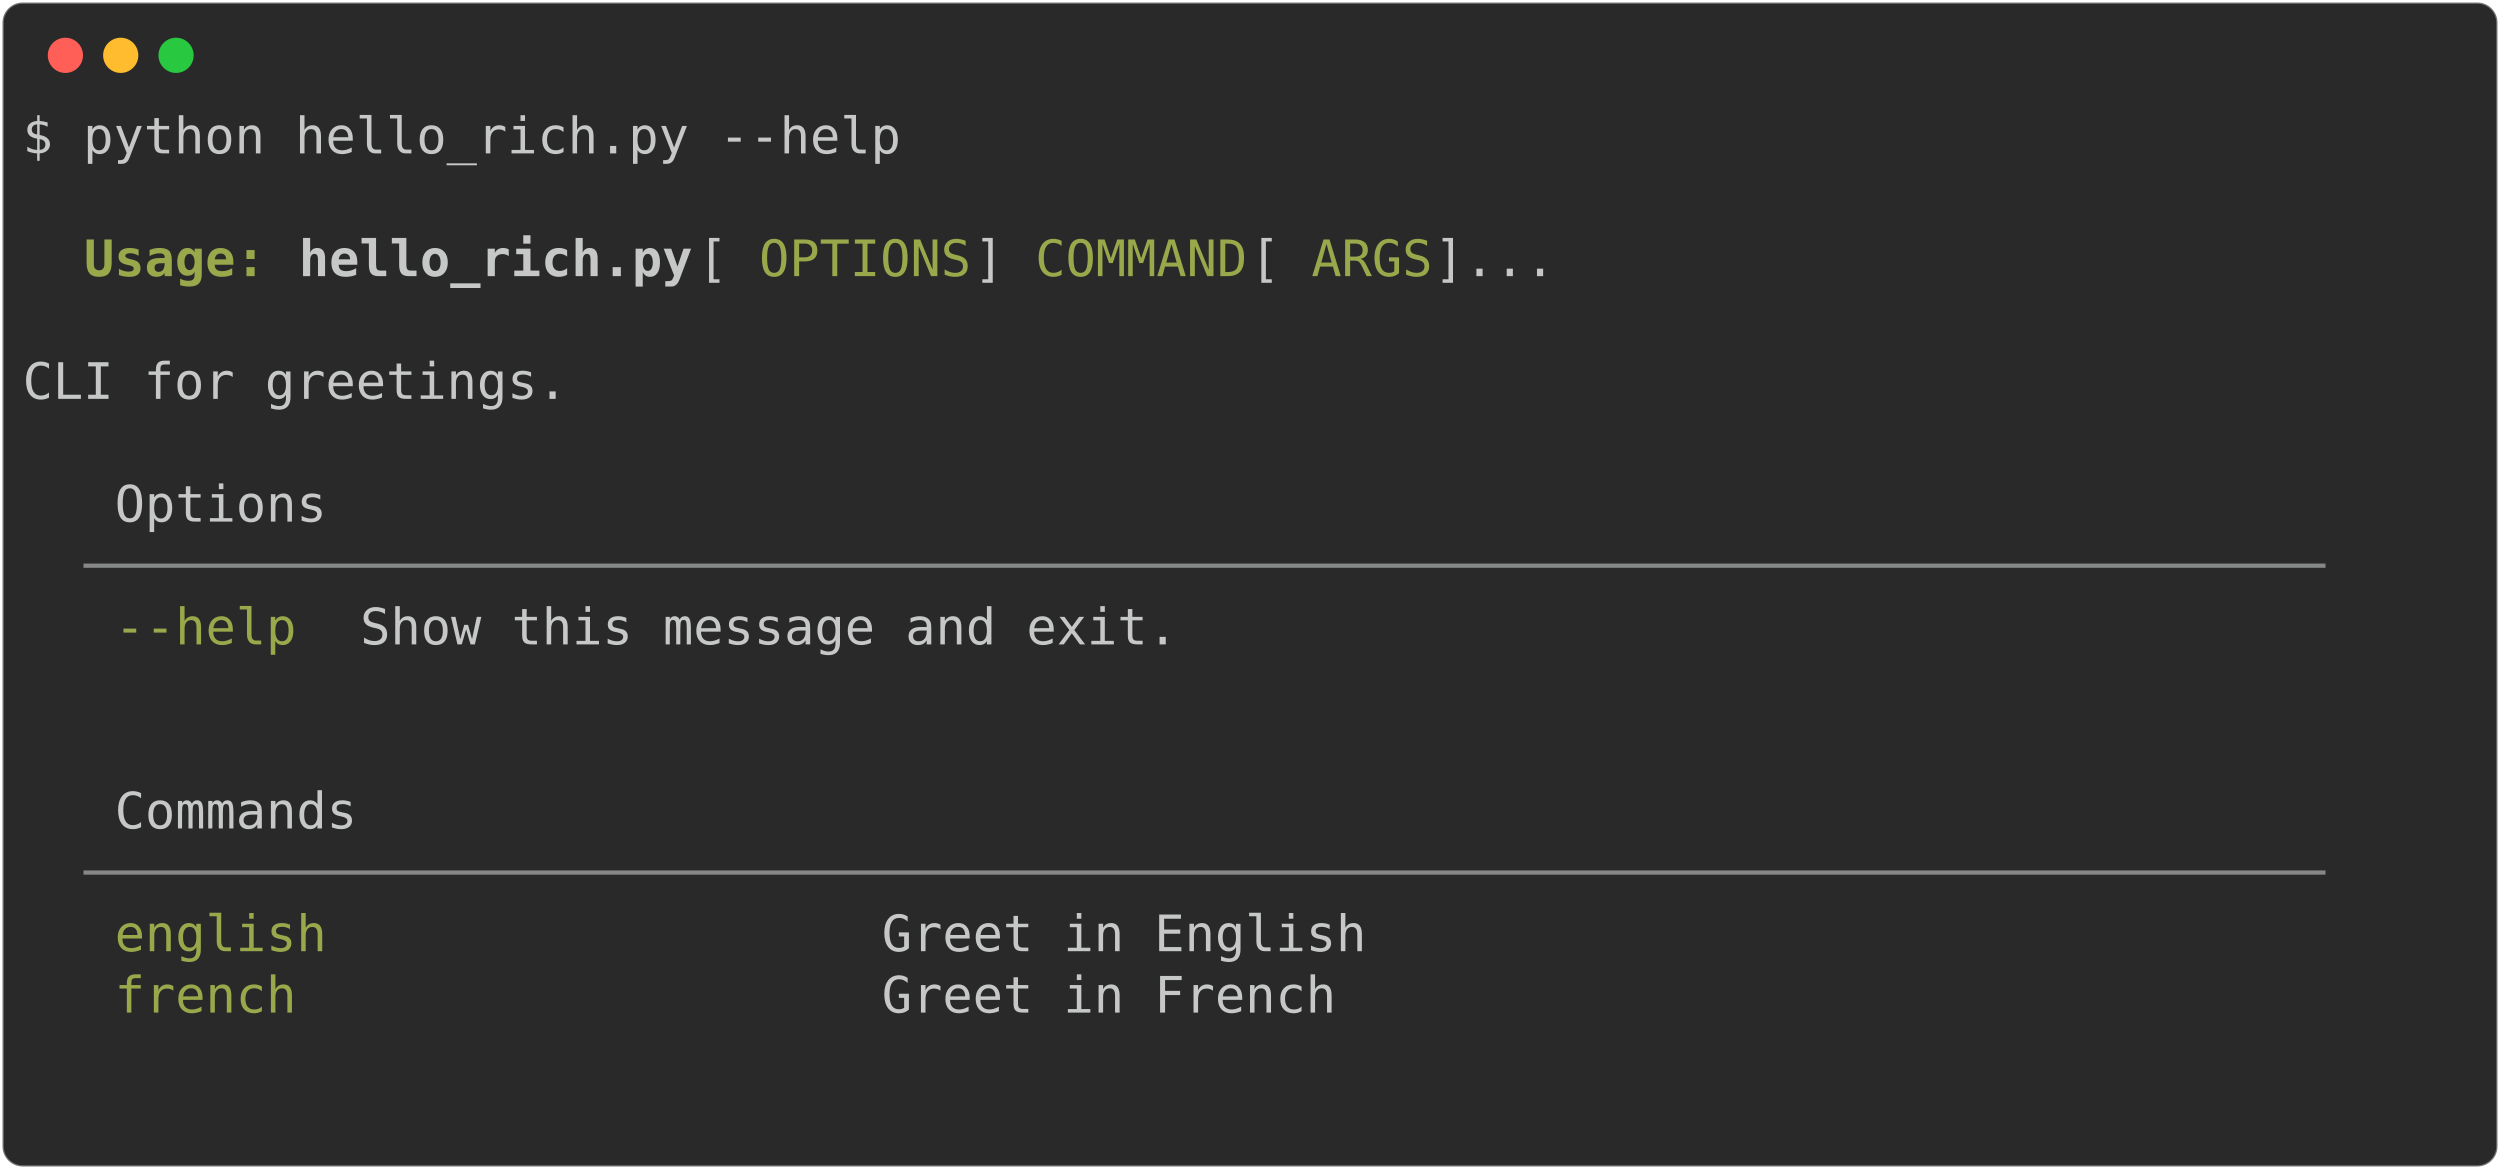
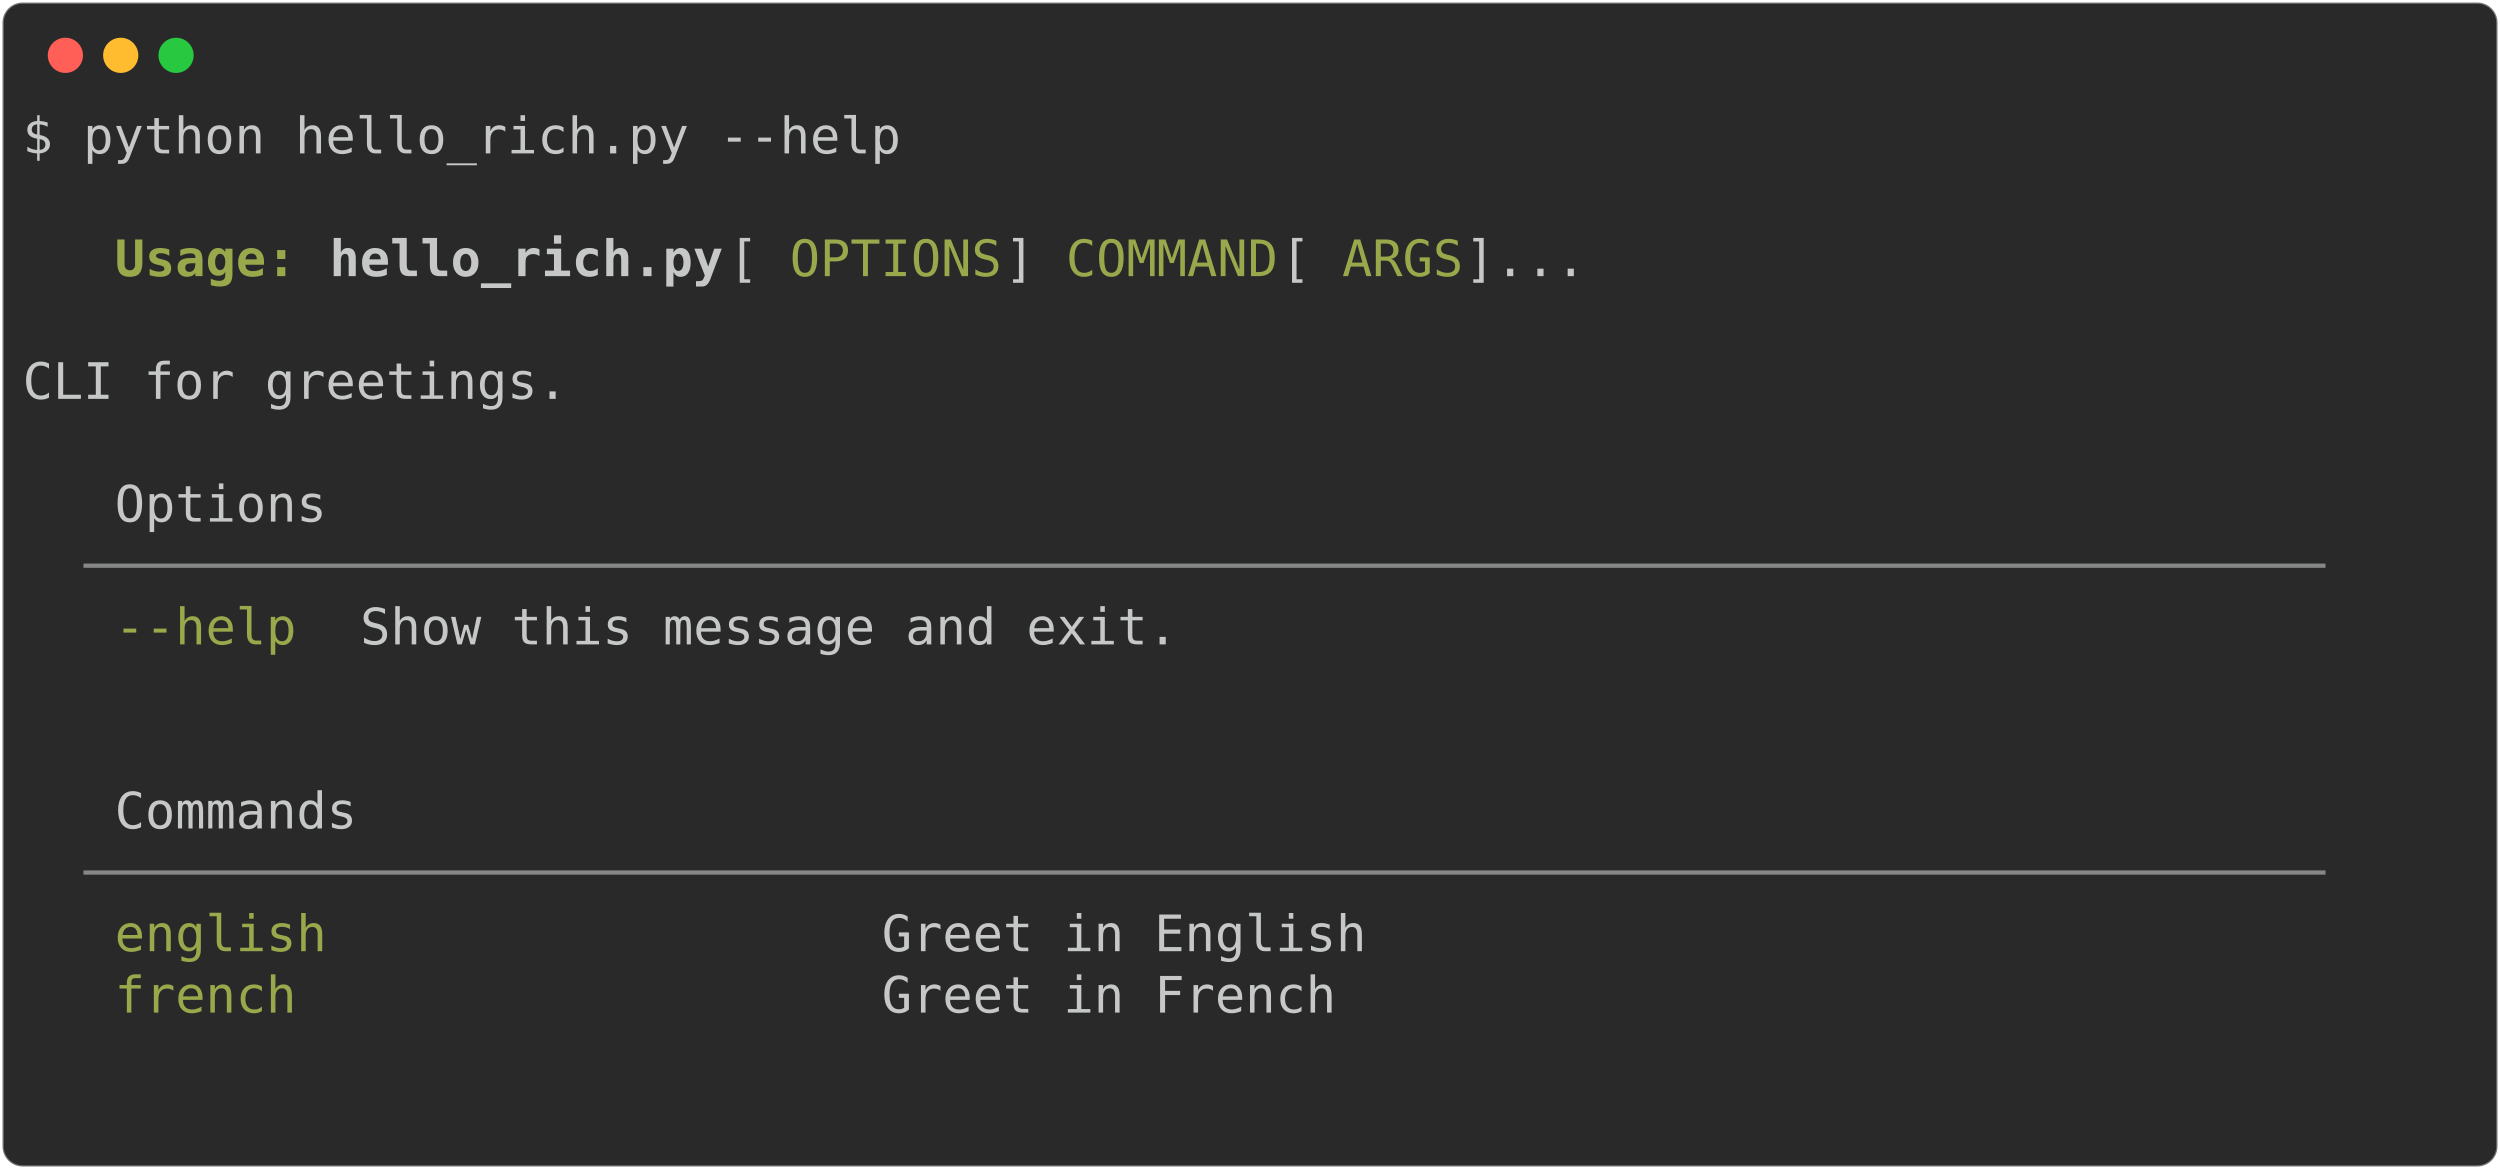
<svg xmlns="http://www.w3.org/2000/svg" class="rich-terminal" viewBox="0 0 994 464.8">
  <style>

    @font-face {
        font-family: "Fira Code";
        src: local("FiraCode-Regular"),
                url("https://cdnjs.cloudflare.com/ajax/libs/firacode/6.2.0/woff2/FiraCode-Regular.woff2") format("woff2"),
                url("https://cdnjs.cloudflare.com/ajax/libs/firacode/6.2.0/woff/FiraCode-Regular.woff") format("woff");
        font-style: normal;
        font-weight: 400;
    }
    @font-face {
        font-family: "Fira Code";
        src: local("FiraCode-Bold"),
                url("https://cdnjs.cloudflare.com/ajax/libs/firacode/6.2.0/woff2/FiraCode-Bold.woff2") format("woff2"),
                url("https://cdnjs.cloudflare.com/ajax/libs/firacode/6.2.0/woff/FiraCode-Bold.woff") format("woff");
        font-style: bold;
        font-weight: 700;
    }

-     .terminal-166207172-matrix {
+     .terminal-2832932548-matrix {
        font-family: Fira Code, monospace;
        font-size: 20px;
        line-height: 24.4px;
        font-variant-east-asian: full-width;
    }

-     .terminal-166207172-title {
+     .terminal-2832932548-title {
        font-size: 18px;
        font-weight: bold;
        font-family: arial;
    }

-     .terminal-166207172-r1 { fill: #c5c8c6 }
- .terminal-166207172-r2 { fill: #98a84b;font-weight: bold }
- .terminal-166207172-r3 { fill: #c5c8c6;font-weight: bold }
- .terminal-166207172-r4 { fill: #98a84b }
- .terminal-166207172-r5 { fill: #868887 }
+     .terminal-2832932548-r1 { fill: #c5c8c6 }
+ .terminal-2832932548-r2 { fill: #98a84b;font-weight: bold }
+ .terminal-2832932548-r3 { fill: #c5c8c6;font-weight: bold }
+ .terminal-2832932548-r4 { fill: #98a84b }
+ .terminal-2832932548-r5 { fill: #868887 }
    </style>
  <defs>
-     <clipPath id="terminal-166207172-clip-terminal">
+     <clipPath id="terminal-2832932548-clip-terminal">
      <rect x="0" y="0" width="975.0" height="413.8" />
    </clipPath>
-     <clipPath id="terminal-166207172-line-0">
+     <clipPath id="terminal-2832932548-line-0">
      <rect x="0" y="1.5" width="976" height="24.65" />
    </clipPath>
-     <clipPath id="terminal-166207172-line-1">
+     <clipPath id="terminal-2832932548-line-1">
      <rect x="0" y="25.9" width="976" height="24.65" />
    </clipPath>
-     <clipPath id="terminal-166207172-line-2">
+     <clipPath id="terminal-2832932548-line-2">
      <rect x="0" y="50.3" width="976" height="24.65" />
    </clipPath>
-     <clipPath id="terminal-166207172-line-3">
+     <clipPath id="terminal-2832932548-line-3">
      <rect x="0" y="74.7" width="976" height="24.65" />
    </clipPath>
-     <clipPath id="terminal-166207172-line-4">
+     <clipPath id="terminal-2832932548-line-4">
      <rect x="0" y="99.1" width="976" height="24.65" />
    </clipPath>
-     <clipPath id="terminal-166207172-line-5">
+     <clipPath id="terminal-2832932548-line-5">
      <rect x="0" y="123.5" width="976" height="24.65" />
    </clipPath>
-     <clipPath id="terminal-166207172-line-6">
+     <clipPath id="terminal-2832932548-line-6">
      <rect x="0" y="147.9" width="976" height="24.65" />
    </clipPath>
-     <clipPath id="terminal-166207172-line-7">
+     <clipPath id="terminal-2832932548-line-7">
      <rect x="0" y="172.3" width="976" height="24.65" />
    </clipPath>
-     <clipPath id="terminal-166207172-line-8">
+     <clipPath id="terminal-2832932548-line-8">
      <rect x="0" y="196.7" width="976" height="24.65" />
    </clipPath>
-     <clipPath id="terminal-166207172-line-9">
+     <clipPath id="terminal-2832932548-line-9">
      <rect x="0" y="221.1" width="976" height="24.65" />
    </clipPath>
-     <clipPath id="terminal-166207172-line-10">
+     <clipPath id="terminal-2832932548-line-10">
      <rect x="0" y="245.5" width="976" height="24.65" />
    </clipPath>
-     <clipPath id="terminal-166207172-line-11">
+     <clipPath id="terminal-2832932548-line-11">
      <rect x="0" y="269.9" width="976" height="24.65" />
    </clipPath>
-     <clipPath id="terminal-166207172-line-12">
+     <clipPath id="terminal-2832932548-line-12">
      <rect x="0" y="294.3" width="976" height="24.65" />
    </clipPath>
-     <clipPath id="terminal-166207172-line-13">
+     <clipPath id="terminal-2832932548-line-13">
      <rect x="0" y="318.7" width="976" height="24.65" />
    </clipPath>
-     <clipPath id="terminal-166207172-line-14">
+     <clipPath id="terminal-2832932548-line-14">
      <rect x="0" y="343.1" width="976" height="24.65" />
    </clipPath>
-     <clipPath id="terminal-166207172-line-15">
+     <clipPath id="terminal-2832932548-line-15">
      <rect x="0" y="367.5" width="976" height="24.65" />
    </clipPath>
  </defs>
  <rect fill="#292929" stroke="rgba(255,255,255,0.35)" stroke-width="1" x="1" y="1" width="992" height="462.8" rx="8" />
  <g transform="translate(26,22)">
    <circle cx="0" cy="0" r="7" fill="#ff5f57" />
    <circle cx="22" cy="0" r="7" fill="#febc2e" />
    <circle cx="44" cy="0" r="7" fill="#28c840" />
  </g>
-   <g transform="translate(9, 41)" clip-path="url(#terminal-166207172-clip-terminal)">
-     <g class="terminal-166207172-matrix">
-       <text class="terminal-166207172-r1" x="0" y="20" textLength="353.8" clip-path="url(#terminal-166207172-line-0)">$ python hello_rich.py --help</text>
-       <text class="terminal-166207172-r1" x="976" y="20" textLength="12.2" clip-path="url(#terminal-166207172-line-0)">
+   <g transform="translate(9, 41)" clip-path="url(#terminal-2832932548-clip-terminal)">
+     <g class="terminal-2832932548-matrix">
+       <text class="terminal-2832932548-r1" x="0" y="20" textLength="353.8" clip-path="url(#terminal-2832932548-line-0)">$ python hello_rich.py --help</text>
+       <text class="terminal-2832932548-r1" x="976" y="20" textLength="12.2" clip-path="url(#terminal-2832932548-line-0)">
</text>
-       <text class="terminal-166207172-r1" x="976" y="44.4" textLength="12.2" clip-path="url(#terminal-166207172-line-1)">
+       <text class="terminal-2832932548-r1" x="976" y="44.4" textLength="12.2" clip-path="url(#terminal-2832932548-line-1)">
</text>
-       <text class="terminal-166207172-r2" x="24.4" y="68.8" textLength="73.2" clip-path="url(#terminal-166207172-line-2)">Usage:</text>
-       <text class="terminal-166207172-r3" x="109.8" y="68.8" textLength="158.6" clip-path="url(#terminal-166207172-line-2)">hello_rich.py</text>
-       <text class="terminal-166207172-r1" x="268.4" y="68.8" textLength="24.4" clip-path="url(#terminal-166207172-line-2)"> [</text>
-       <text class="terminal-166207172-r4" x="292.8" y="68.8" textLength="85.4" clip-path="url(#terminal-166207172-line-2)">OPTIONS</text>
-       <text class="terminal-166207172-r1" x="378.2" y="68.8" textLength="24.4" clip-path="url(#terminal-166207172-line-2)">] </text>
-       <text class="terminal-166207172-r4" x="402.6" y="68.8" textLength="85.4" clip-path="url(#terminal-166207172-line-2)">COMMAND</text>
-       <text class="terminal-166207172-r1" x="488" y="68.8" textLength="24.4" clip-path="url(#terminal-166207172-line-2)"> [</text>
-       <text class="terminal-166207172-r4" x="512.4" y="68.8" textLength="48.8" clip-path="url(#terminal-166207172-line-2)">ARGS</text>
-       <text class="terminal-166207172-r1" x="561.2" y="68.8" textLength="414.8" clip-path="url(#terminal-166207172-line-2)">]...                              </text>
-       <text class="terminal-166207172-r1" x="976" y="68.8" textLength="12.2" clip-path="url(#terminal-166207172-line-2)">
+       <text class="terminal-2832932548-r2" x="36.6" y="68.8" textLength="73.2" clip-path="url(#terminal-2832932548-line-2)">Usage:</text>
+       <text class="terminal-2832932548-r3" x="122" y="68.8" textLength="158.6" clip-path="url(#terminal-2832932548-line-2)">hello_rich.py</text>
+       <text class="terminal-2832932548-r1" x="280.6" y="68.8" textLength="24.4" clip-path="url(#terminal-2832932548-line-2)"> [</text>
+       <text class="terminal-2832932548-r4" x="305" y="68.8" textLength="85.4" clip-path="url(#terminal-2832932548-line-2)">OPTIONS</text>
+       <text class="terminal-2832932548-r1" x="390.4" y="68.8" textLength="24.4" clip-path="url(#terminal-2832932548-line-2)">] </text>
+       <text class="terminal-2832932548-r4" x="414.8" y="68.8" textLength="85.4" clip-path="url(#terminal-2832932548-line-2)">COMMAND</text>
+       <text class="terminal-2832932548-r1" x="500.2" y="68.8" textLength="24.4" clip-path="url(#terminal-2832932548-line-2)"> [</text>
+       <text class="terminal-2832932548-r4" x="524.6" y="68.8" textLength="48.8" clip-path="url(#terminal-2832932548-line-2)">ARGS</text>
+       <text class="terminal-2832932548-r1" x="573.4" y="68.8" textLength="402.6" clip-path="url(#terminal-2832932548-line-2)">]...                             </text>
+       <text class="terminal-2832932548-r1" x="976" y="68.8" textLength="12.2" clip-path="url(#terminal-2832932548-line-2)">
</text>
-       <text class="terminal-166207172-r1" x="976" y="93.2" textLength="12.2" clip-path="url(#terminal-166207172-line-3)">
+       <text class="terminal-2832932548-r1" x="976" y="93.2" textLength="12.2" clip-path="url(#terminal-2832932548-line-3)">
</text>
-       <text class="terminal-166207172-r1" x="0" y="117.6" textLength="976" clip-path="url(#terminal-166207172-line-4)">  CLI for greetings.                                                            </text>
-       <text class="terminal-166207172-r1" x="976" y="117.6" textLength="12.2" clip-path="url(#terminal-166207172-line-4)">
+       <text class="terminal-2832932548-r1" x="0" y="117.6" textLength="976" clip-path="url(#terminal-2832932548-line-4)">   CLI for greetings.                                                           </text>
+       <text class="terminal-2832932548-r1" x="976" y="117.6" textLength="12.2" clip-path="url(#terminal-2832932548-line-4)">
</text>
-       <text class="terminal-166207172-r1" x="976" y="142" textLength="12.2" clip-path="url(#terminal-166207172-line-5)">
+       <text class="terminal-2832932548-r1" x="976" y="142" textLength="12.2" clip-path="url(#terminal-2832932548-line-5)">
</text>
-       <text class="terminal-166207172-r1" x="36.6" y="166.4" textLength="85.4" clip-path="url(#terminal-166207172-line-6)">Options</text>
-       <text class="terminal-166207172-r1" x="976" y="166.4" textLength="12.2" clip-path="url(#terminal-166207172-line-6)">
+       <text class="terminal-2832932548-r1" x="36.6" y="166.4" textLength="85.4" clip-path="url(#terminal-2832932548-line-6)">Options</text>
+       <text class="terminal-2832932548-r1" x="976" y="166.4" textLength="12.2" clip-path="url(#terminal-2832932548-line-6)">
</text>
-       <text class="terminal-166207172-r5" x="24.4" y="190.8" textLength="927.2" clip-path="url(#terminal-166207172-line-7)"> ────────────────────────────────────────────────────────────────────────── </text>
-       <text class="terminal-166207172-r1" x="976" y="190.8" textLength="12.2" clip-path="url(#terminal-166207172-line-7)">
+       <text class="terminal-2832932548-r5" x="24.4" y="190.8" textLength="927.2" clip-path="url(#terminal-2832932548-line-7)"> ────────────────────────────────────────────────────────────────────────── </text>
+       <text class="terminal-2832932548-r1" x="976" y="190.8" textLength="12.2" clip-path="url(#terminal-2832932548-line-7)">
</text>
-       <text class="terminal-166207172-r4" x="36.6" y="215.2" textLength="73.2" clip-path="url(#terminal-166207172-line-8)">--help</text>
-       <text class="terminal-166207172-r1" x="134.2" y="215.2" textLength="805.2" clip-path="url(#terminal-166207172-line-8)"> Show this message and exit.                                      </text>
-       <text class="terminal-166207172-r1" x="976" y="215.2" textLength="12.2" clip-path="url(#terminal-166207172-line-8)">
+       <text class="terminal-2832932548-r4" x="36.6" y="215.2" textLength="73.2" clip-path="url(#terminal-2832932548-line-8)">--help</text>
+       <text class="terminal-2832932548-r1" x="134.2" y="215.2" textLength="805.2" clip-path="url(#terminal-2832932548-line-8)"> Show this message and exit.                                      </text>
+       <text class="terminal-2832932548-r1" x="976" y="215.2" textLength="12.2" clip-path="url(#terminal-2832932548-line-8)">
</text>
-       <text class="terminal-166207172-r1" x="976" y="239.6" textLength="12.2" clip-path="url(#terminal-166207172-line-9)">
+       <text class="terminal-2832932548-r1" x="976" y="239.6" textLength="12.2" clip-path="url(#terminal-2832932548-line-9)">
</text>
-       <text class="terminal-166207172-r1" x="976" y="264" textLength="12.2" clip-path="url(#terminal-166207172-line-10)">
+       <text class="terminal-2832932548-r1" x="976" y="264" textLength="12.2" clip-path="url(#terminal-2832932548-line-10)">
</text>
-       <text class="terminal-166207172-r1" x="36.6" y="288.4" textLength="97.6" clip-path="url(#terminal-166207172-line-11)">Commands</text>
-       <text class="terminal-166207172-r1" x="976" y="288.4" textLength="12.2" clip-path="url(#terminal-166207172-line-11)">
+       <text class="terminal-2832932548-r1" x="36.6" y="288.4" textLength="97.6" clip-path="url(#terminal-2832932548-line-11)">Commands</text>
+       <text class="terminal-2832932548-r1" x="976" y="288.4" textLength="12.2" clip-path="url(#terminal-2832932548-line-11)">
</text>
-       <text class="terminal-166207172-r5" x="24.4" y="312.8" textLength="927.2" clip-path="url(#terminal-166207172-line-12)"> ────────────────────────────────────────────────────────────────────────── </text>
-       <text class="terminal-166207172-r1" x="976" y="312.8" textLength="12.2" clip-path="url(#terminal-166207172-line-12)">
+       <text class="terminal-2832932548-r5" x="24.4" y="312.8" textLength="927.2" clip-path="url(#terminal-2832932548-line-12)"> ────────────────────────────────────────────────────────────────────────── </text>
+       <text class="terminal-2832932548-r1" x="976" y="312.8" textLength="12.2" clip-path="url(#terminal-2832932548-line-12)">
</text>
-       <text class="terminal-166207172-r4" x="36.6" y="337.2" textLength="280.6" clip-path="url(#terminal-166207172-line-13)">english                </text>
-       <text class="terminal-166207172-r1" x="341.6" y="337.2" textLength="597.8" clip-path="url(#terminal-166207172-line-13)"> Greet in English                                </text>
-       <text class="terminal-166207172-r1" x="976" y="337.2" textLength="12.2" clip-path="url(#terminal-166207172-line-13)">
+       <text class="terminal-2832932548-r4" x="36.6" y="337.2" textLength="280.6" clip-path="url(#terminal-2832932548-line-13)">english                </text>
+       <text class="terminal-2832932548-r1" x="341.6" y="337.2" textLength="597.8" clip-path="url(#terminal-2832932548-line-13)"> Greet in English                                </text>
+       <text class="terminal-2832932548-r1" x="976" y="337.2" textLength="12.2" clip-path="url(#terminal-2832932548-line-13)">
</text>
-       <text class="terminal-166207172-r4" x="36.6" y="361.6" textLength="280.6" clip-path="url(#terminal-166207172-line-14)">french                 </text>
-       <text class="terminal-166207172-r1" x="341.6" y="361.6" textLength="597.8" clip-path="url(#terminal-166207172-line-14)"> Greet in French                                 </text>
-       <text class="terminal-166207172-r1" x="976" y="361.6" textLength="12.2" clip-path="url(#terminal-166207172-line-14)">
+       <text class="terminal-2832932548-r4" x="36.6" y="361.6" textLength="280.6" clip-path="url(#terminal-2832932548-line-14)">french                 </text>
+       <text class="terminal-2832932548-r1" x="341.6" y="361.6" textLength="597.8" clip-path="url(#terminal-2832932548-line-14)"> Greet in French                                 </text>
+       <text class="terminal-2832932548-r1" x="976" y="361.6" textLength="12.2" clip-path="url(#terminal-2832932548-line-14)">
</text>
-       <text class="terminal-166207172-r1" x="976" y="386" textLength="12.2" clip-path="url(#terminal-166207172-line-15)">
+       <text class="terminal-2832932548-r1" x="976" y="386" textLength="12.2" clip-path="url(#terminal-2832932548-line-15)">
</text>
-       <text class="terminal-166207172-r1" x="976" y="410.4" textLength="12.2" clip-path="url(#terminal-166207172-line-16)">
+       <text class="terminal-2832932548-r1" x="976" y="410.4" textLength="12.2" clip-path="url(#terminal-2832932548-line-16)">
</text>
    </g>
  </g>
</svg>
